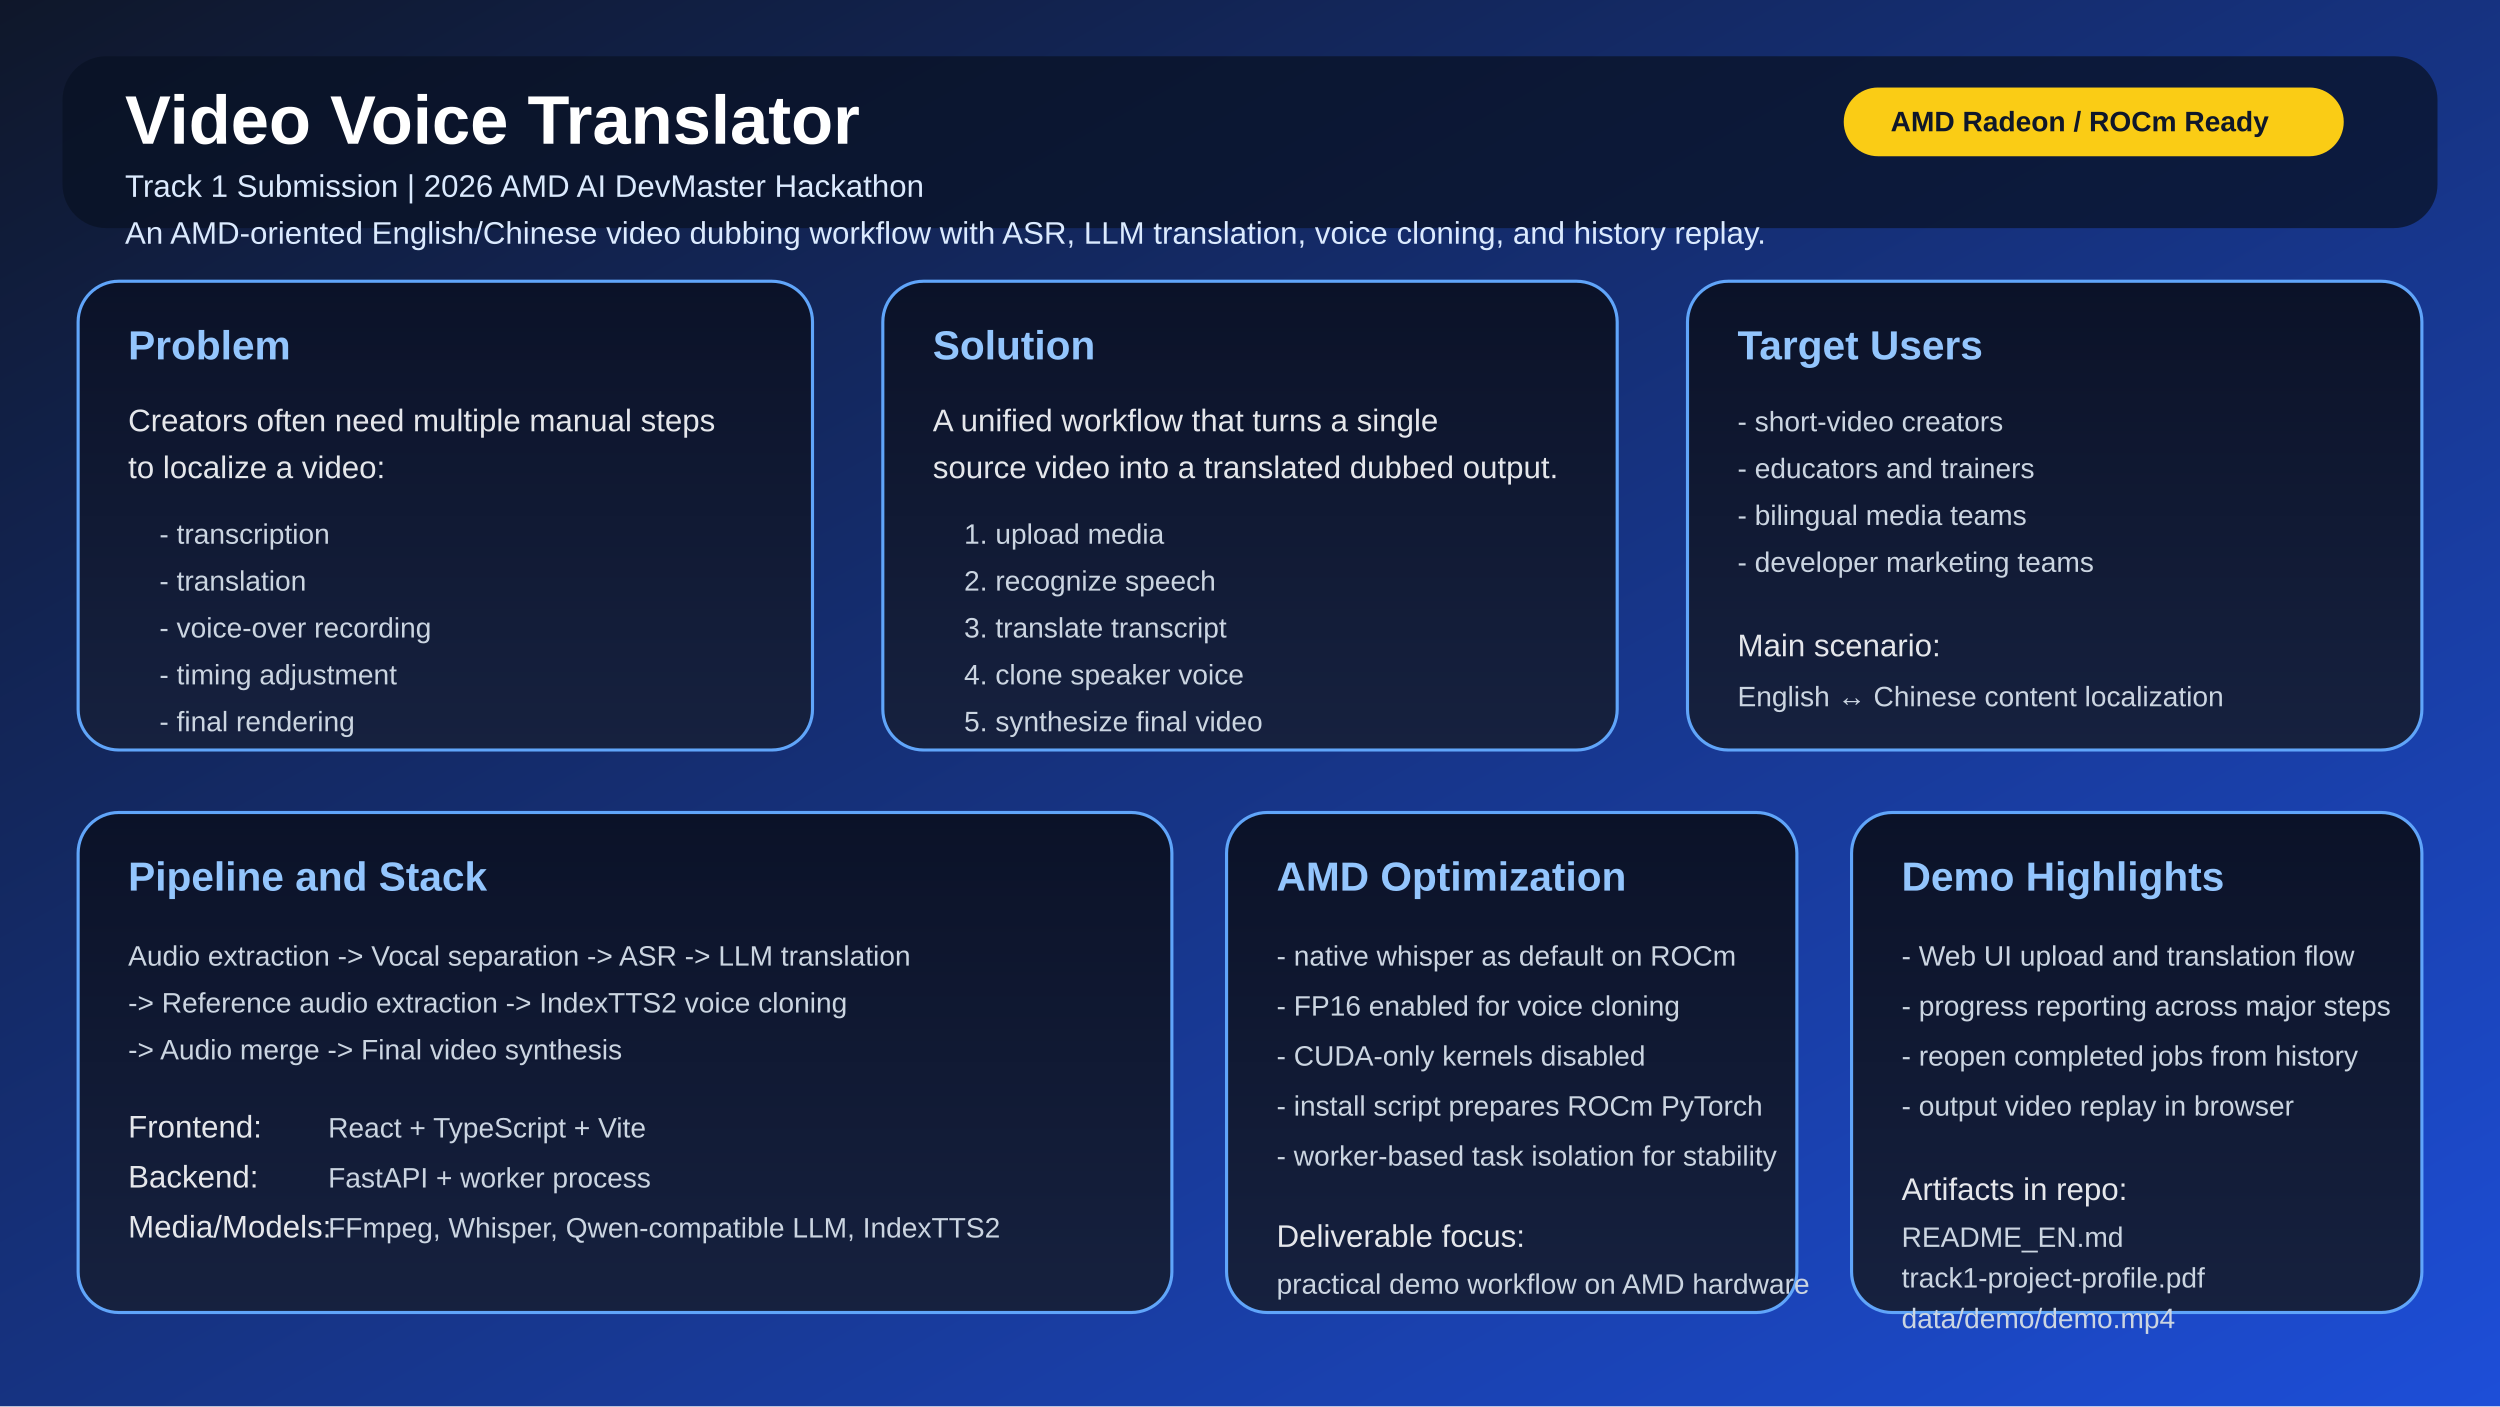
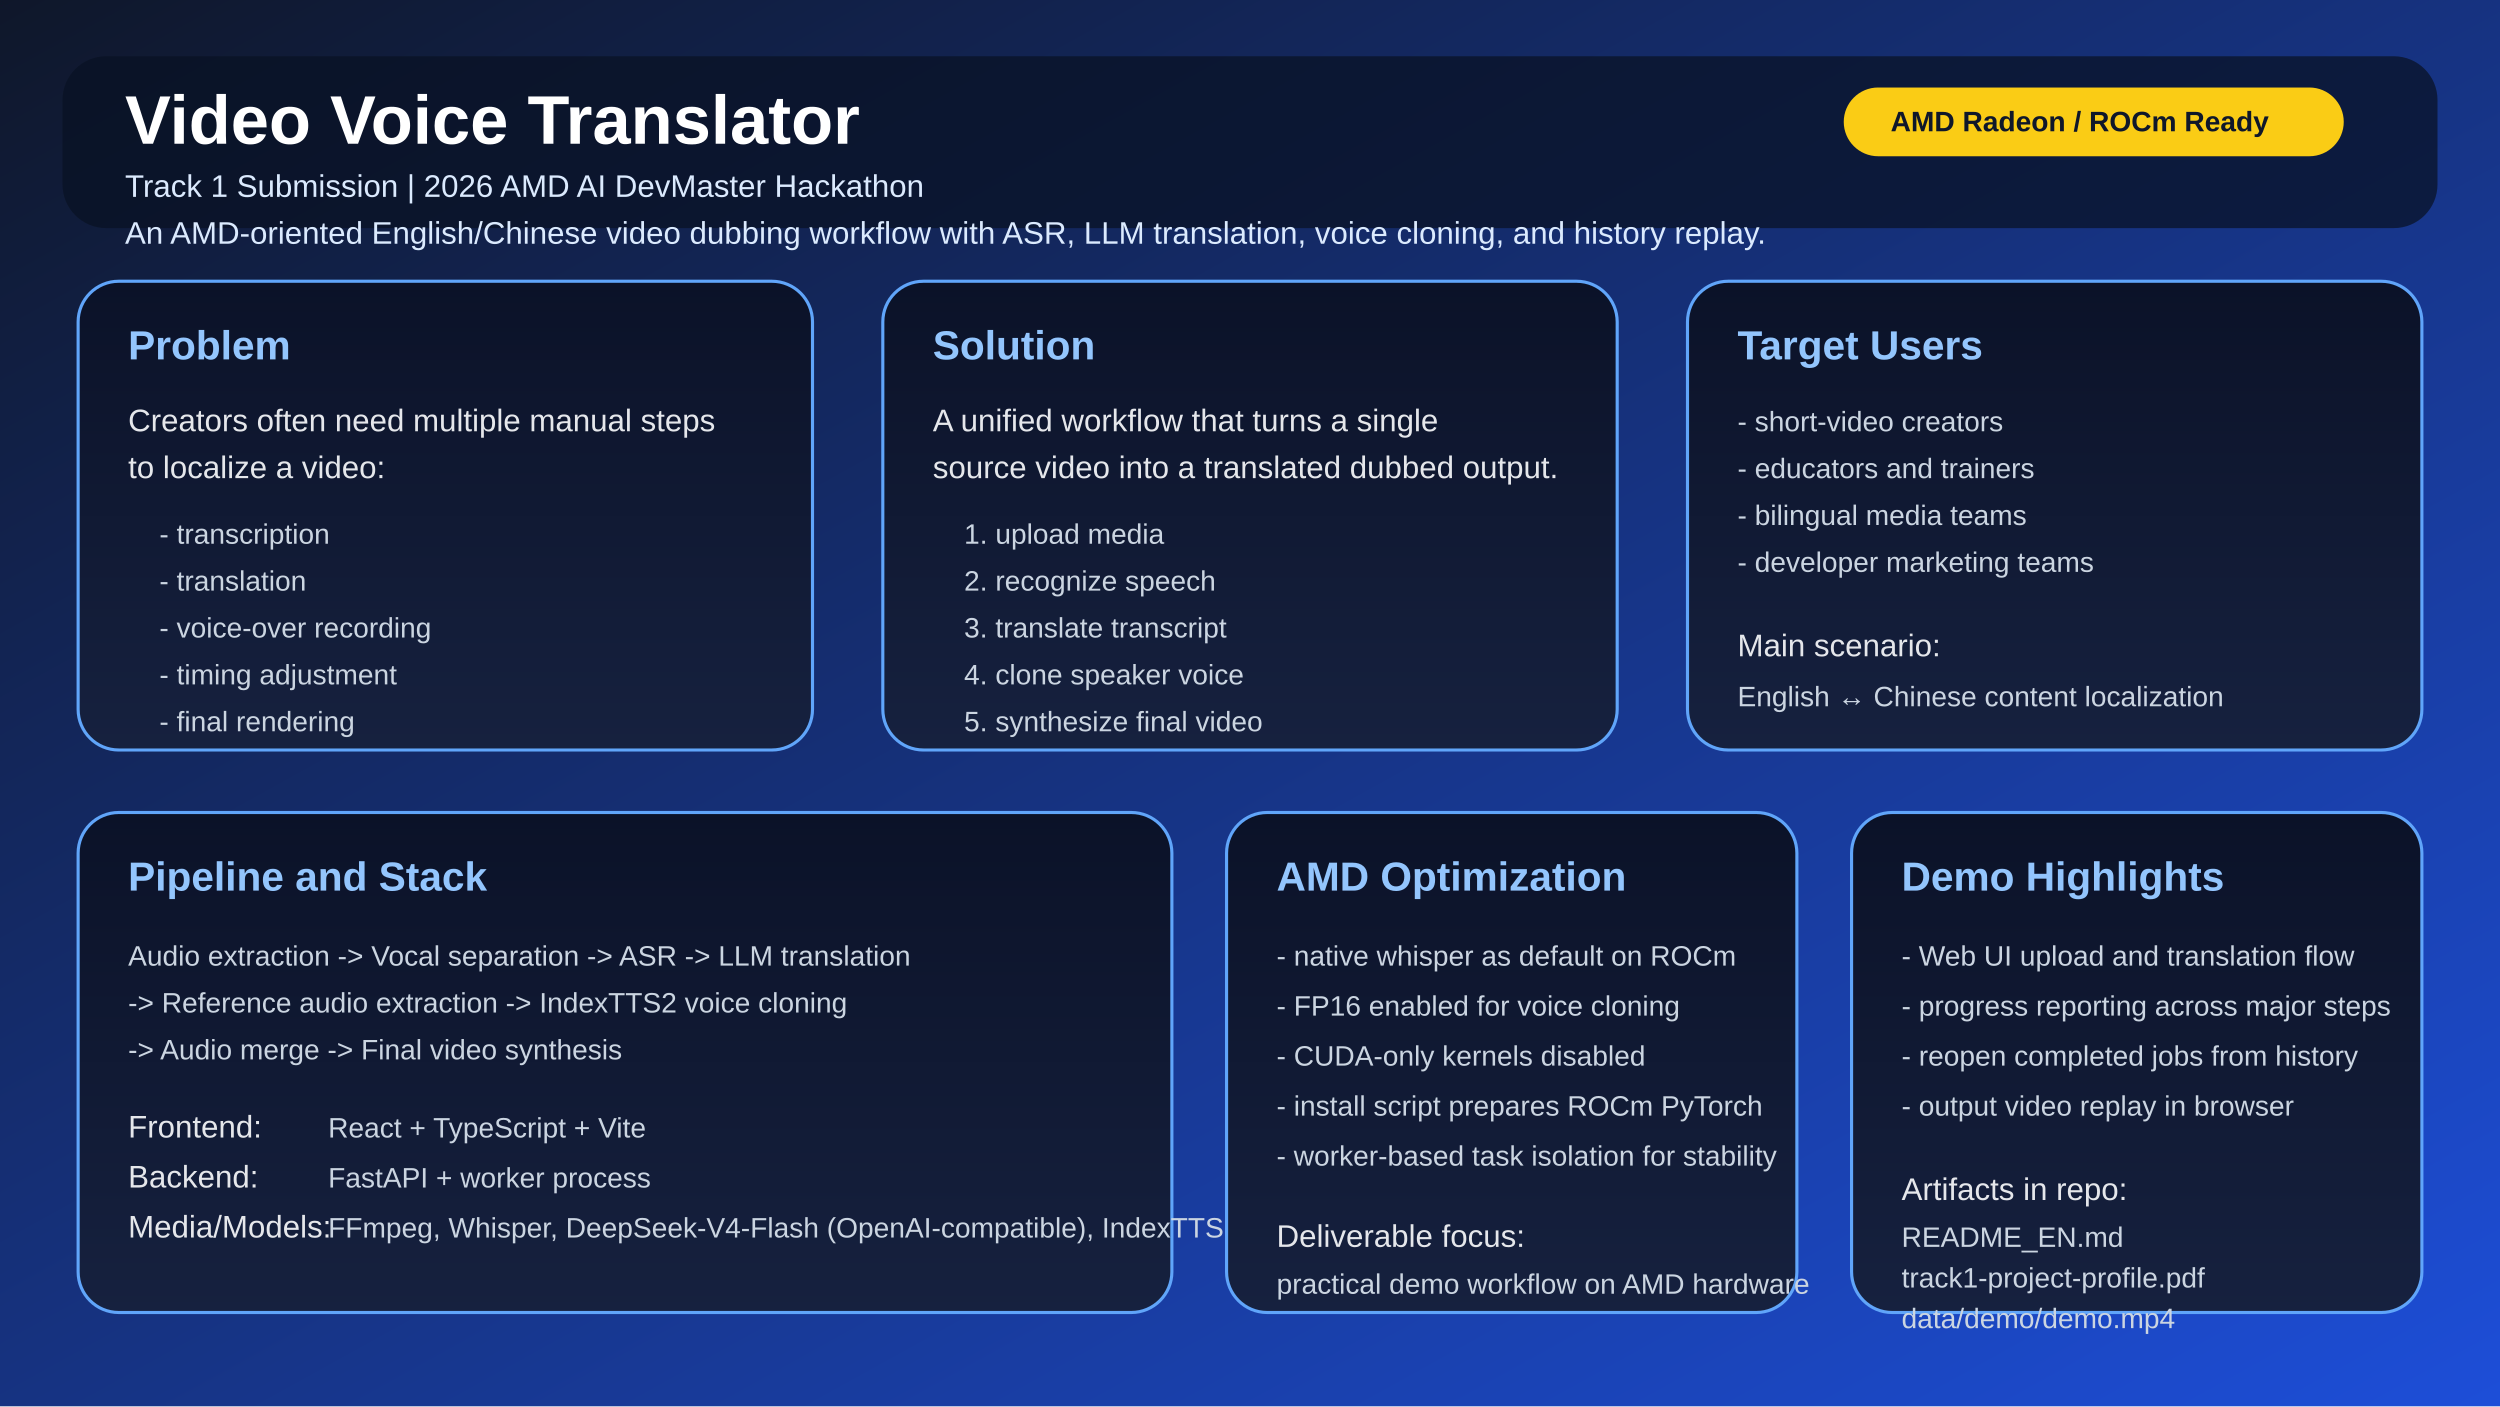
<svg xmlns="http://www.w3.org/2000/svg" width="1600" height="900" viewBox="0 0 1600 900">
  <defs>
    <linearGradient id="bg" x1="0" y1="0" x2="1" y2="1">
      <stop offset="0%" stop-color="#0f172a" />
      <stop offset="100%" stop-color="#1d4ed8" />
    </linearGradient>
    <linearGradient id="panel" x1="0" y1="0" x2="0" y2="1">
      <stop offset="0%" stop-color="#0b1228" />
      <stop offset="100%" stop-color="#16213f" />
    </linearGradient>
    <style>
      .title { font: 700 44px Arial, sans-serif; fill: #ffffff; }
      .subtitle { font: 400 20px Arial, sans-serif; fill: #dbeafe; }
      .section { font: 700 26px Arial, sans-serif; fill: #93c5fd; }
      .body { font: 400 20px Arial, sans-serif; fill: #e5e7eb; }
      .small { font: 400 18px Arial, sans-serif; fill: #cbd5e1; }
      .pill { font: 700 18px Arial, sans-serif; fill: #0f172a; }
      .white { fill: #ffffff; }
    </style>
  </defs>
  <rect width="1600" height="900" fill="url(#bg)" />
  <rect x="40" y="36" width="1520" height="110" rx="28" fill="#081122" opacity="0.72" />
  <text x="80" y="92" class="title">Video Voice Translator</text>
  <text x="80" y="126" class="subtitle">Track 1 Submission | 2026 AMD AI DevMaster Hackathon</text>
  <text x="80" y="156" class="subtitle">An AMD-oriented English/Chinese video dubbing workflow with ASR, LLM translation, voice cloning, and history replay.</text>
  <rect x="1180" y="56" width="320" height="44" rx="22" fill="#facc15" />
  <text x="1210" y="84" class="pill">AMD Radeon / ROCm Ready</text>
  <rect x="50" y="180" width="470" height="300" rx="26" fill="url(#panel)" stroke="#60a5fa" stroke-width="2" />
  <text x="82" y="230" class="section">Problem</text>
  <text x="82" y="276" class="body">Creators often need multiple manual steps</text>
  <text x="82" y="306" class="body">to localize a video:</text>
  <text x="102" y="348" class="small">- transcription</text>
  <text x="102" y="378" class="small">- translation</text>
  <text x="102" y="408" class="small">- voice-over recording</text>
  <text x="102" y="438" class="small">- timing adjustment</text>
  <text x="102" y="468" class="small">- final rendering</text>
  <rect x="565" y="180" width="470" height="300" rx="26" fill="url(#panel)" stroke="#60a5fa" stroke-width="2" />
  <text x="597" y="230" class="section">Solution</text>
  <text x="597" y="276" class="body">A unified workflow that turns a single</text>
  <text x="597" y="306" class="body">source video into a translated dubbed output.</text>
  <text x="617" y="348" class="small">1. upload media</text>
  <text x="617" y="378" class="small">2. recognize speech</text>
  <text x="617" y="408" class="small">3. translate transcript</text>
  <text x="617" y="438" class="small">4. clone speaker voice</text>
  <text x="617" y="468" class="small">5. synthesize final video</text>
  <rect x="1080" y="180" width="470" height="300" rx="26" fill="url(#panel)" stroke="#60a5fa" stroke-width="2" />
  <text x="1112" y="230" class="section">Target Users</text>
  <text x="1112" y="276" class="small">- short-video creators</text>
  <text x="1112" y="306" class="small">- educators and trainers</text>
  <text x="1112" y="336" class="small">- bilingual media teams</text>
  <text x="1112" y="366" class="small">- developer marketing teams</text>
  <text x="1112" y="420" class="body">Main scenario:</text>
  <text x="1112" y="452" class="small">English ↔ Chinese content localization</text>
  <rect x="50" y="520" width="700" height="320" rx="26" fill="url(#panel)" stroke="#60a5fa" stroke-width="2" />
  <text x="82" y="570" class="section">Pipeline and Stack</text>
  <text x="82" y="618" class="small">Audio extraction -&gt; Vocal separation -&gt; ASR -&gt; LLM translation</text>
  <text x="82" y="648" class="small">-&gt; Reference audio extraction -&gt; IndexTTS2 voice cloning</text>
  <text x="82" y="678" class="small">-&gt; Audio merge -&gt; Final video synthesis</text>
  <text x="82" y="728" class="body">Frontend:</text>
  <text x="210" y="728" class="small">React + TypeScript + Vite</text>
  <text x="82" y="760" class="body">Backend:</text>
  <text x="210" y="760" class="small">FastAPI + worker process</text>
  <text x="82" y="792" class="body">Media/Models:</text>
-   <text x="210" y="792" class="small">FFmpeg, Whisper, Qwen-compatible LLM, IndexTTS2</text>
+   <text x="210" y="792" class="small">FFmpeg, Whisper, DeepSeek-V4-Flash (OpenAI-compatible), IndexTTS2</text>
  <rect x="785" y="520" width="365" height="320" rx="26" fill="url(#panel)" stroke="#60a5fa" stroke-width="2" />
  <text x="817" y="570" class="section">AMD Optimization</text>
  <text x="817" y="618" class="small">- native whisper as default on ROCm</text>
  <text x="817" y="650" class="small">- FP16 enabled for voice cloning</text>
  <text x="817" y="682" class="small">- CUDA-only kernels disabled</text>
  <text x="817" y="714" class="small">- install script prepares ROCm PyTorch</text>
  <text x="817" y="746" class="small">- worker-based task isolation for stability</text>
  <text x="817" y="798" class="body">Deliverable focus:</text>
  <text x="817" y="828" class="small">practical demo workflow on AMD hardware</text>
  <rect x="1185" y="520" width="365" height="320" rx="26" fill="url(#panel)" stroke="#60a5fa" stroke-width="2" />
  <text x="1217" y="570" class="section">Demo Highlights</text>
  <text x="1217" y="618" class="small">- Web UI upload and translation flow</text>
  <text x="1217" y="650" class="small">- progress reporting across major steps</text>
  <text x="1217" y="682" class="small">- reopen completed jobs from history</text>
  <text x="1217" y="714" class="small">- output video replay in browser</text>
  <text x="1217" y="768" class="body">Artifacts in repo:</text>
  <text x="1217" y="798" class="small">README_EN.md</text>
  <text x="1217" y="824" class="small">track1-project-profile.pdf</text>
  <text x="1217" y="850" class="small">data/demo/demo.mp4</text>
</svg>
